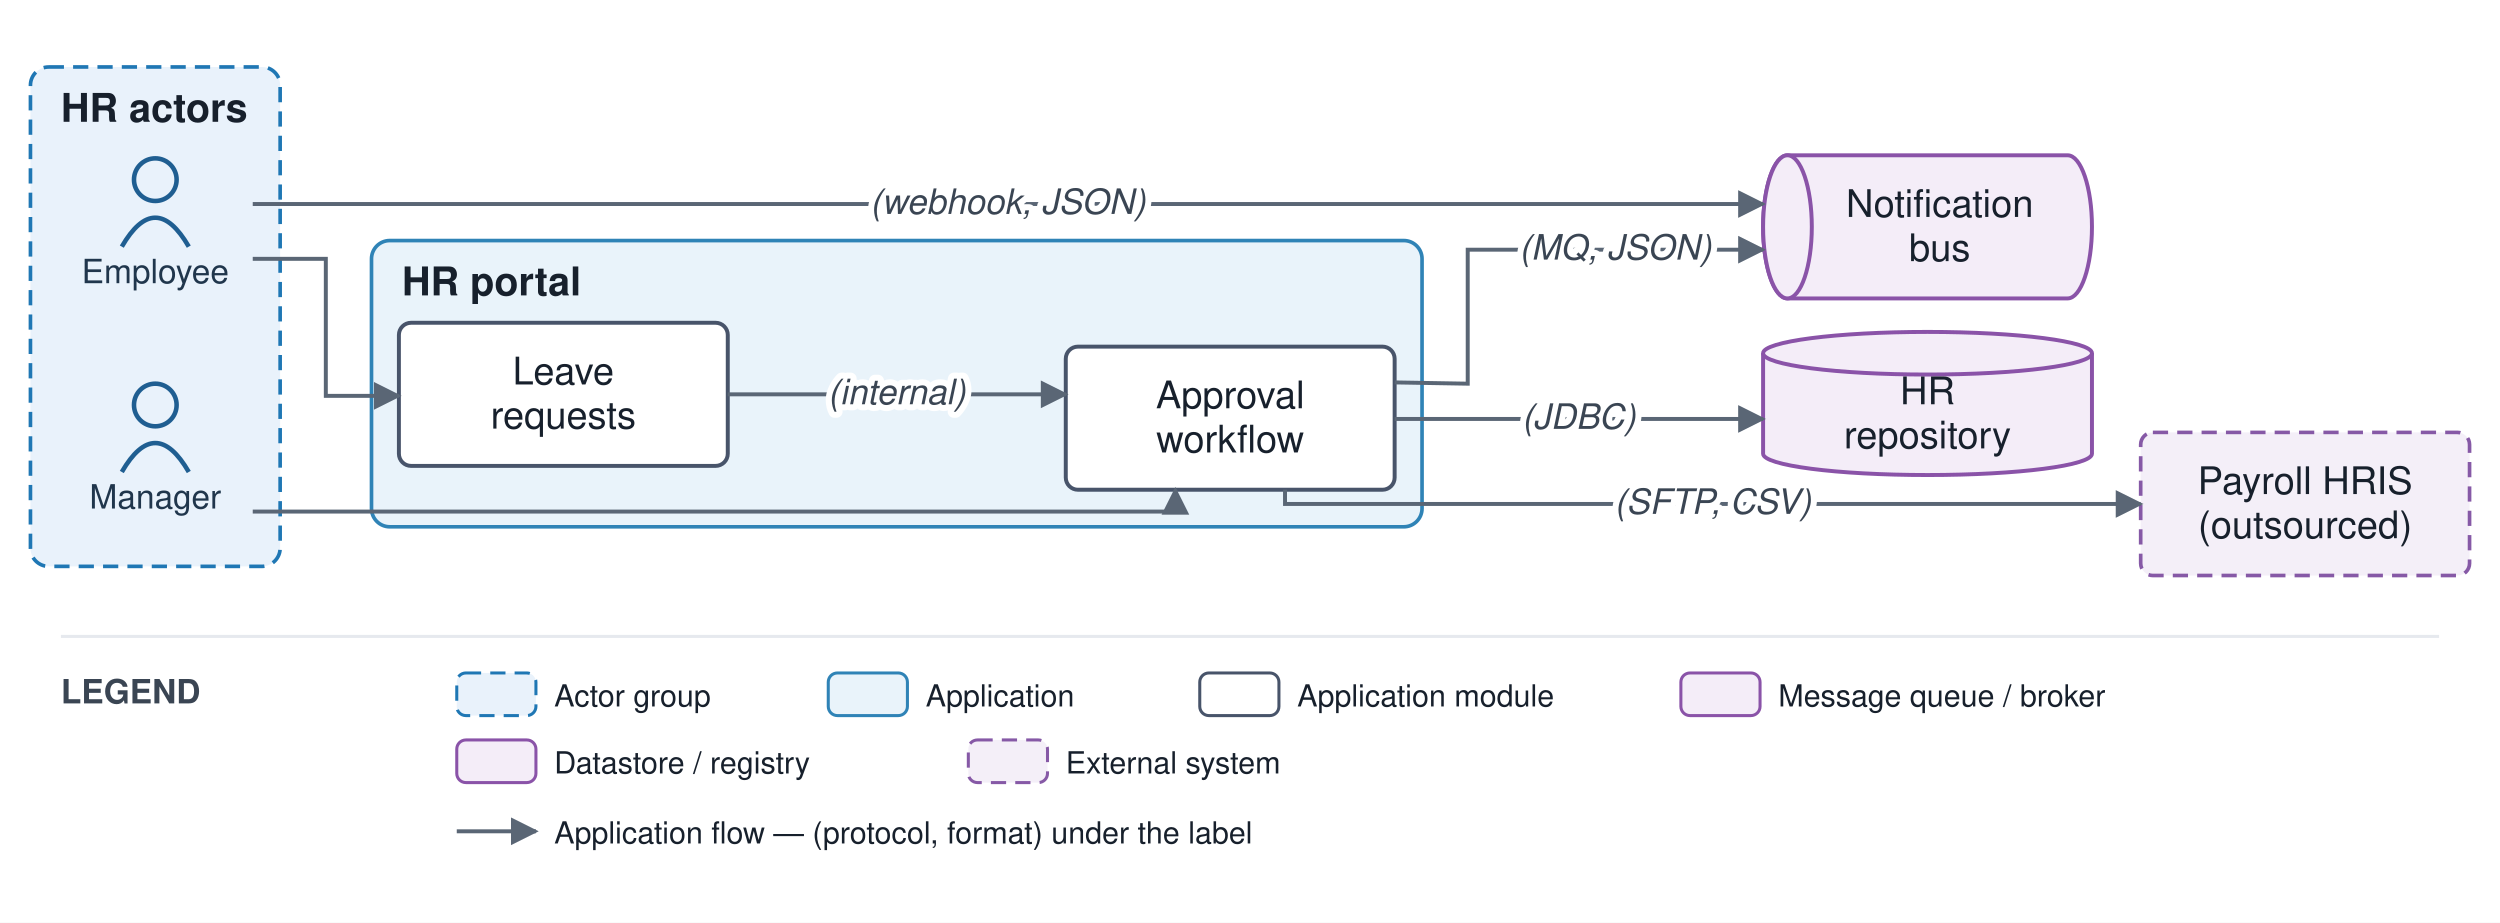
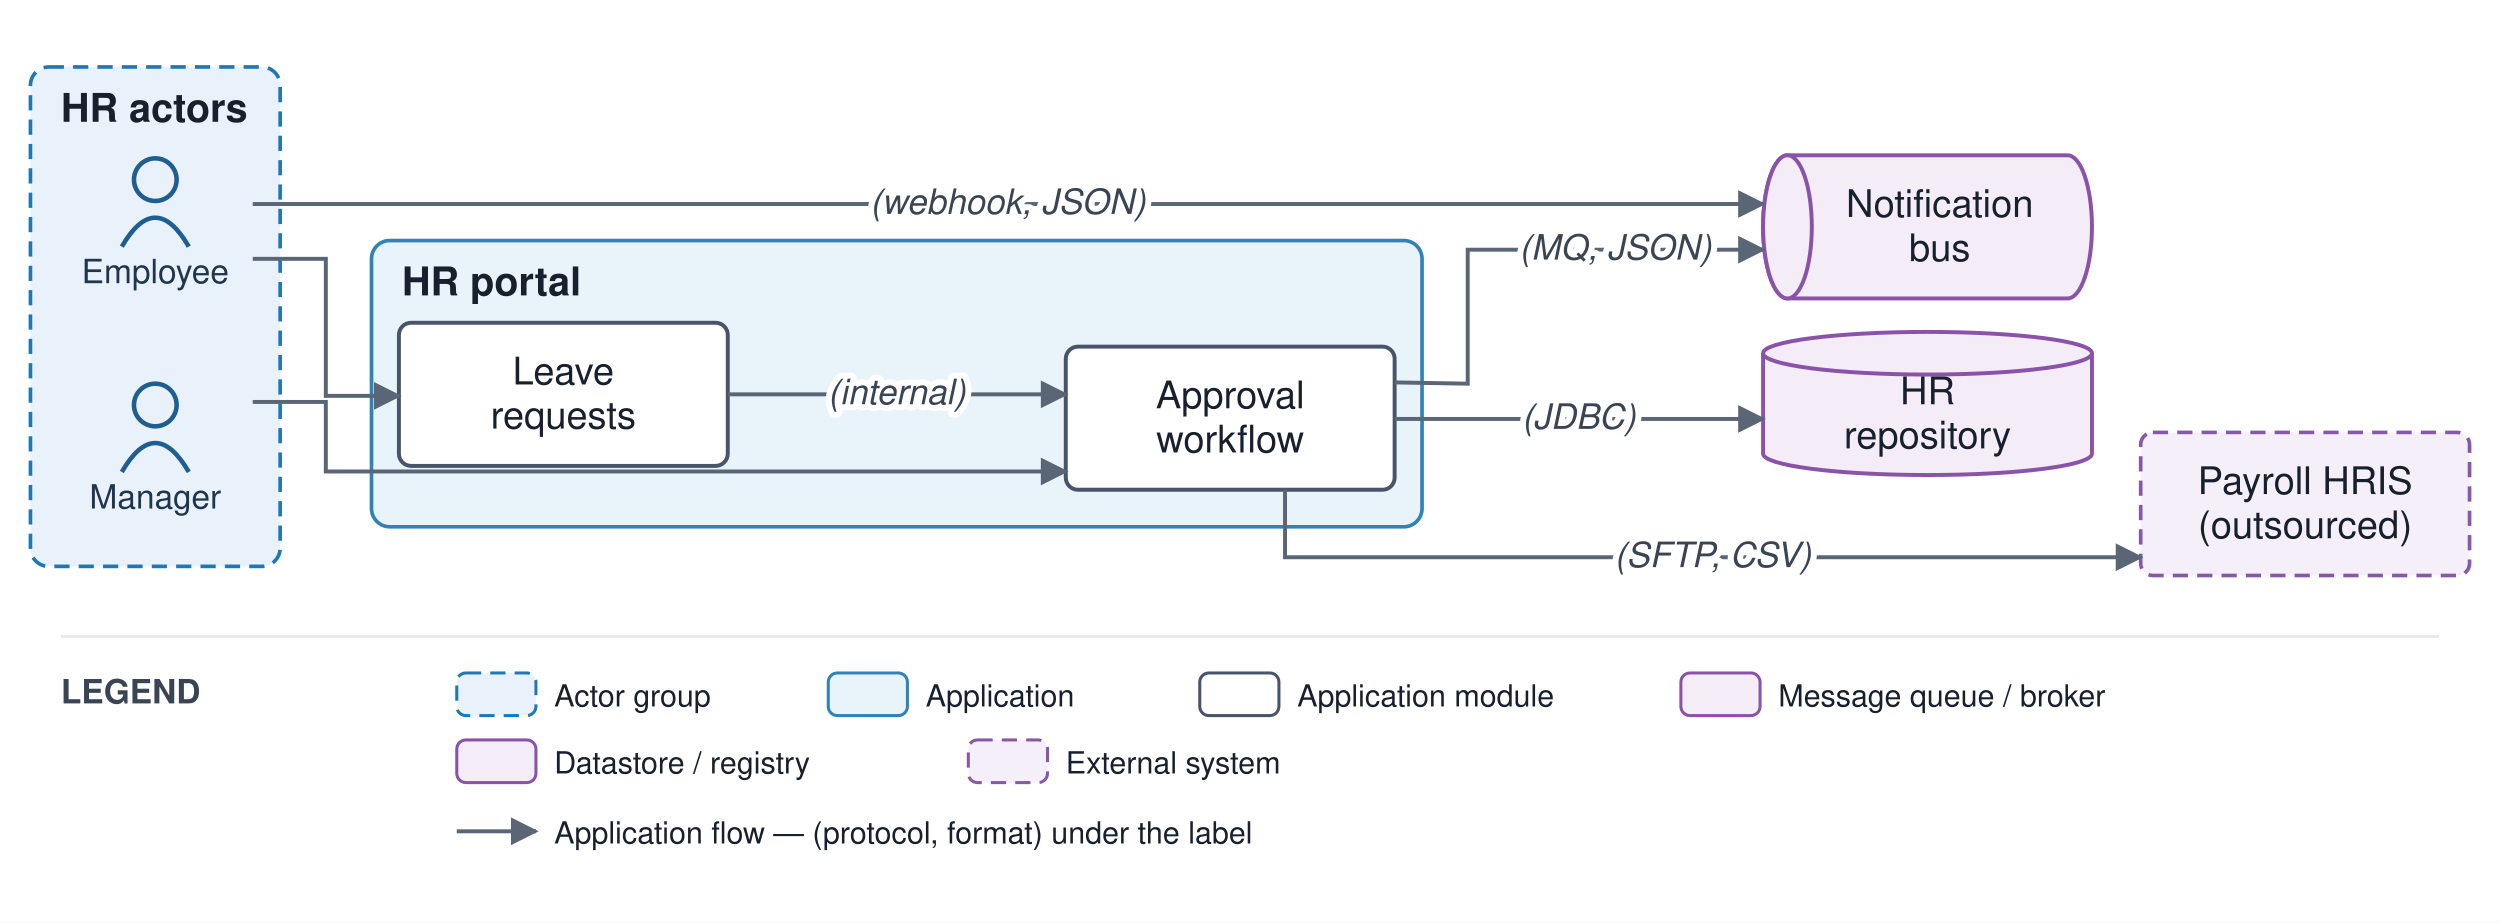
<svg xmlns="http://www.w3.org/2000/svg" viewBox="0 0 821 303" font-family="Helvetica,Arial,sans-serif">
  <defs>
    <marker id="arr" viewBox="0 0 10 10" refX="9" refY="5" markerWidth="7" markerHeight="7" orient="auto-start-reverse">
      <path d="M0,0 L10,5 L0,10 z" fill="#5a6675" />
    </marker>
  </defs>
  <rect width="821" height="303" fill="#ffffff" />
  <rect x="10" y="22" width="82" height="164" rx="6" fill="#e9f2fb" stroke="#1f77b4" stroke-width="1.2" stroke-dasharray="5 3" />
  <text x="20" y="40" font-size="13" font-weight="bold" fill="#17202c">HR actors</text>
  <rect x="122" y="79" width="345" height="94" rx="6" fill="#e9f3fa" stroke="#2f83b6" stroke-width="1.2" />
  <text x="132" y="97" font-size="13" font-weight="bold" fill="#17202c">HR portal</text>
  <circle cx="51" cy="59" r="7" fill="none" stroke="#1f5e91" stroke-width="1.5" />
  <path d="M 40 81 q 11 -19 22 0" fill="none" stroke="#1f5e91" stroke-width="1.5" />
  <text x="51" y="93" font-size="11" text-anchor="middle" fill="#20364c">Employee</text>
  <circle cx="51" cy="133" r="7" fill="none" stroke="#1f5e91" stroke-width="1.5" />
  <path d="M 40 155 q 11 -19 22 0" fill="none" stroke="#1f5e91" stroke-width="1.5" />
  <text x="51" y="167" font-size="11" text-anchor="middle" fill="#20364c">Manager</text>
  <rect x="131" y="106" width="108" height="47" rx="4" fill="#ffffff" stroke="#48546a" stroke-width="1.3" />
  <text x="185" y="126.25" font-size="12.5" text-anchor="middle" fill="#17202c">Leave</text>
  <text x="185" y="140.75" font-size="12.5" text-anchor="middle" fill="#17202c">requests</text>
  <rect x="350" y="113.833" width="108" height="47" rx="4" fill="#ffffff" stroke="#48546a" stroke-width="1.3" />
  <text x="404" y="134.083" font-size="12.5" text-anchor="middle" fill="#17202c">Approval</text>
  <text x="404" y="148.583" font-size="12.5" text-anchor="middle" fill="#17202c">workflow</text>
  <path d="M 587 51 h 92 a 8 23.5 0 0 1 0 47 h -92 a 8 23.5 0 0 1 0 -47" fill="#f4edf8" stroke="#8a53a8" stroke-width="1.3" />
  <ellipse cx="587" cy="74.5" rx="8" ry="23.5" fill="#f4edf8" stroke="#8a53a8" stroke-width="1.3" />
  <text x="637" y="71.25" font-size="12.5" text-anchor="middle" fill="#17202c">Notification</text>
  <text x="637" y="85.75" font-size="12.5" text-anchor="middle" fill="#17202c">bus</text>
  <path d="M 579 116 v 33 a 54 7 0 0 0 108 0 v -33" fill="#f4edf8" stroke="#8a53a8" stroke-width="1.3" />
  <ellipse cx="633" cy="116" rx="54" ry="7" fill="#f4edf8" stroke="#8a53a8" stroke-width="1.3" />
  <text x="633" y="132.75" font-size="12.5" text-anchor="middle" fill="#17202c">HR</text>
  <text x="633" y="147.25" font-size="12.5" text-anchor="middle" fill="#17202c">repository</text>
  <rect x="703" y="142" width="108" height="47" rx="4" fill="#f4eff8" stroke="#8659a6" stroke-width="1.2" stroke-dasharray="5 3" />
  <text x="757" y="162.25" font-size="12.5" text-anchor="middle" fill="#17202c">Payroll HRIS</text>
  <text x="757" y="176.75" font-size="12.5" text-anchor="middle" fill="#17202c">(outsourced)</text>
  <path d="M 83 85 L 107 85 L 107 130 L 131 130" fill="none" stroke="#5a6675" stroke-width="1.3" marker-end="url(#arr)" />
  <path d="M 239 129.5 L 350 129.5" fill="none" stroke="#5a6675" stroke-width="1.3" marker-end="url(#arr)" />
-   <path d="M 83 168 L 386 168 L 386 160.833" fill="none" stroke="#5a6675" stroke-width="1.3" marker-end="url(#arr)" />
+   <path d="M 83 132 L 107 132 L 107 154.833 L 350 154.833" fill="none" stroke="#5a6675" stroke-width="1.3" marker-end="url(#arr)" />
  <path d="M 458 137.583 L 579 137.583" fill="none" stroke="#5a6675" stroke-width="1.3" marker-end="url(#arr)" />
  <path d="M 458 125.583 L 482 126 L 482 82 L 579 82" fill="none" stroke="#5a6675" stroke-width="1.3" marker-end="url(#arr)" />
  <path d="M 83 67 L 579 67" fill="none" stroke="#5a6675" stroke-width="1.3" marker-end="url(#arr)" />
-   <path d="M 422 160.833 L 422 165.5 L 703 165.5" fill="none" stroke="#5a6675" stroke-width="1.3" marker-end="url(#arr)" />
+   <path d="M 422 160.833 L 422 183 L 703 183" fill="none" stroke="#5a6675" stroke-width="1.3" marker-end="url(#arr)" />
  <text x="294.5" y="132.75" font-size="11.5" text-anchor="middle" fill="#3a4553" font-style="italic" stroke="#ffffff" stroke-width="4" paint-order="stroke" stroke-linejoin="round">(internal)</text>
  <text x="518.5" y="140.833" font-size="11.5" text-anchor="middle" fill="#3a4553" font-style="italic" stroke="#ffffff" stroke-width="4" paint-order="stroke" stroke-linejoin="round">(JDBC)</text>
  <text x="530.5" y="85.25" font-size="11.5" text-anchor="middle" fill="#3a4553" font-style="italic" stroke="#ffffff" stroke-width="4" paint-order="stroke" stroke-linejoin="round">(MQ, JSON)</text>
  <text x="331" y="70.25" font-size="11.5" text-anchor="middle" fill="#3a4553" font-style="italic" stroke="#ffffff" stroke-width="4" paint-order="stroke" stroke-linejoin="round">(webhook, JSON)</text>
-   <text x="562.5" y="168.75" font-size="11.5" text-anchor="middle" fill="#3a4553" font-style="italic" stroke="#ffffff" stroke-width="4" paint-order="stroke" stroke-linejoin="round">(SFTP, CSV)</text>
+   <text x="562.5" y="186.25" font-size="11.5" text-anchor="middle" fill="#3a4553" font-style="italic" stroke="#ffffff" stroke-width="4" paint-order="stroke" stroke-linejoin="round">(SFTP, CSV)</text>
  <line x1="20" y1="209" x2="801" y2="209" stroke="#e6e9ee" stroke-width="1" />
  <text x="20" y="231" font-size="11" font-weight="bold" fill="#3a4553">LEGEND</text>
  <rect x="150" y="221" width="26" height="14" rx="3" fill="#e9f2fb" stroke="#1f77b4" stroke-dasharray="5 3" />
  <text x="182" y="232" font-size="10" fill="#17202c">Actor group</text>
  <rect x="272" y="221" width="26" height="14" rx="3" fill="#e9f3fa" stroke="#2f83b6" />
  <text x="304" y="232" font-size="10" fill="#17202c">Application</text>
  <rect x="394" y="221" width="26" height="14" rx="3" fill="#ffffff" stroke="#48546a" />
  <text x="426" y="232" font-size="10" fill="#17202c">Application module</text>
  <rect x="552" y="221" width="26" height="14" rx="3" fill="#f4edf8" stroke="#8a53a8" />
  <text x="584" y="232" font-size="10" fill="#17202c">Message queue / broker</text>
  <rect x="150" y="243" width="26" height="14" rx="3" fill="#f4edf8" stroke="#8a53a8" />
  <text x="182" y="254" font-size="10" fill="#17202c">Datastore / registry</text>
  <rect x="318" y="243" width="26" height="14" rx="3" fill="#f4eff8" stroke="#8659a6" stroke-dasharray="5 3" />
  <text x="350" y="254" font-size="10" fill="#17202c">External system</text>
  <line x1="150" y1="273" x2="176" y2="273" stroke="#5a6675" stroke-width="1.3" marker-end="url(#arr)" />
  <text x="182" y="277" font-size="10" fill="#17202c">Application flow — (protocol, format) under the label</text>
</svg>
